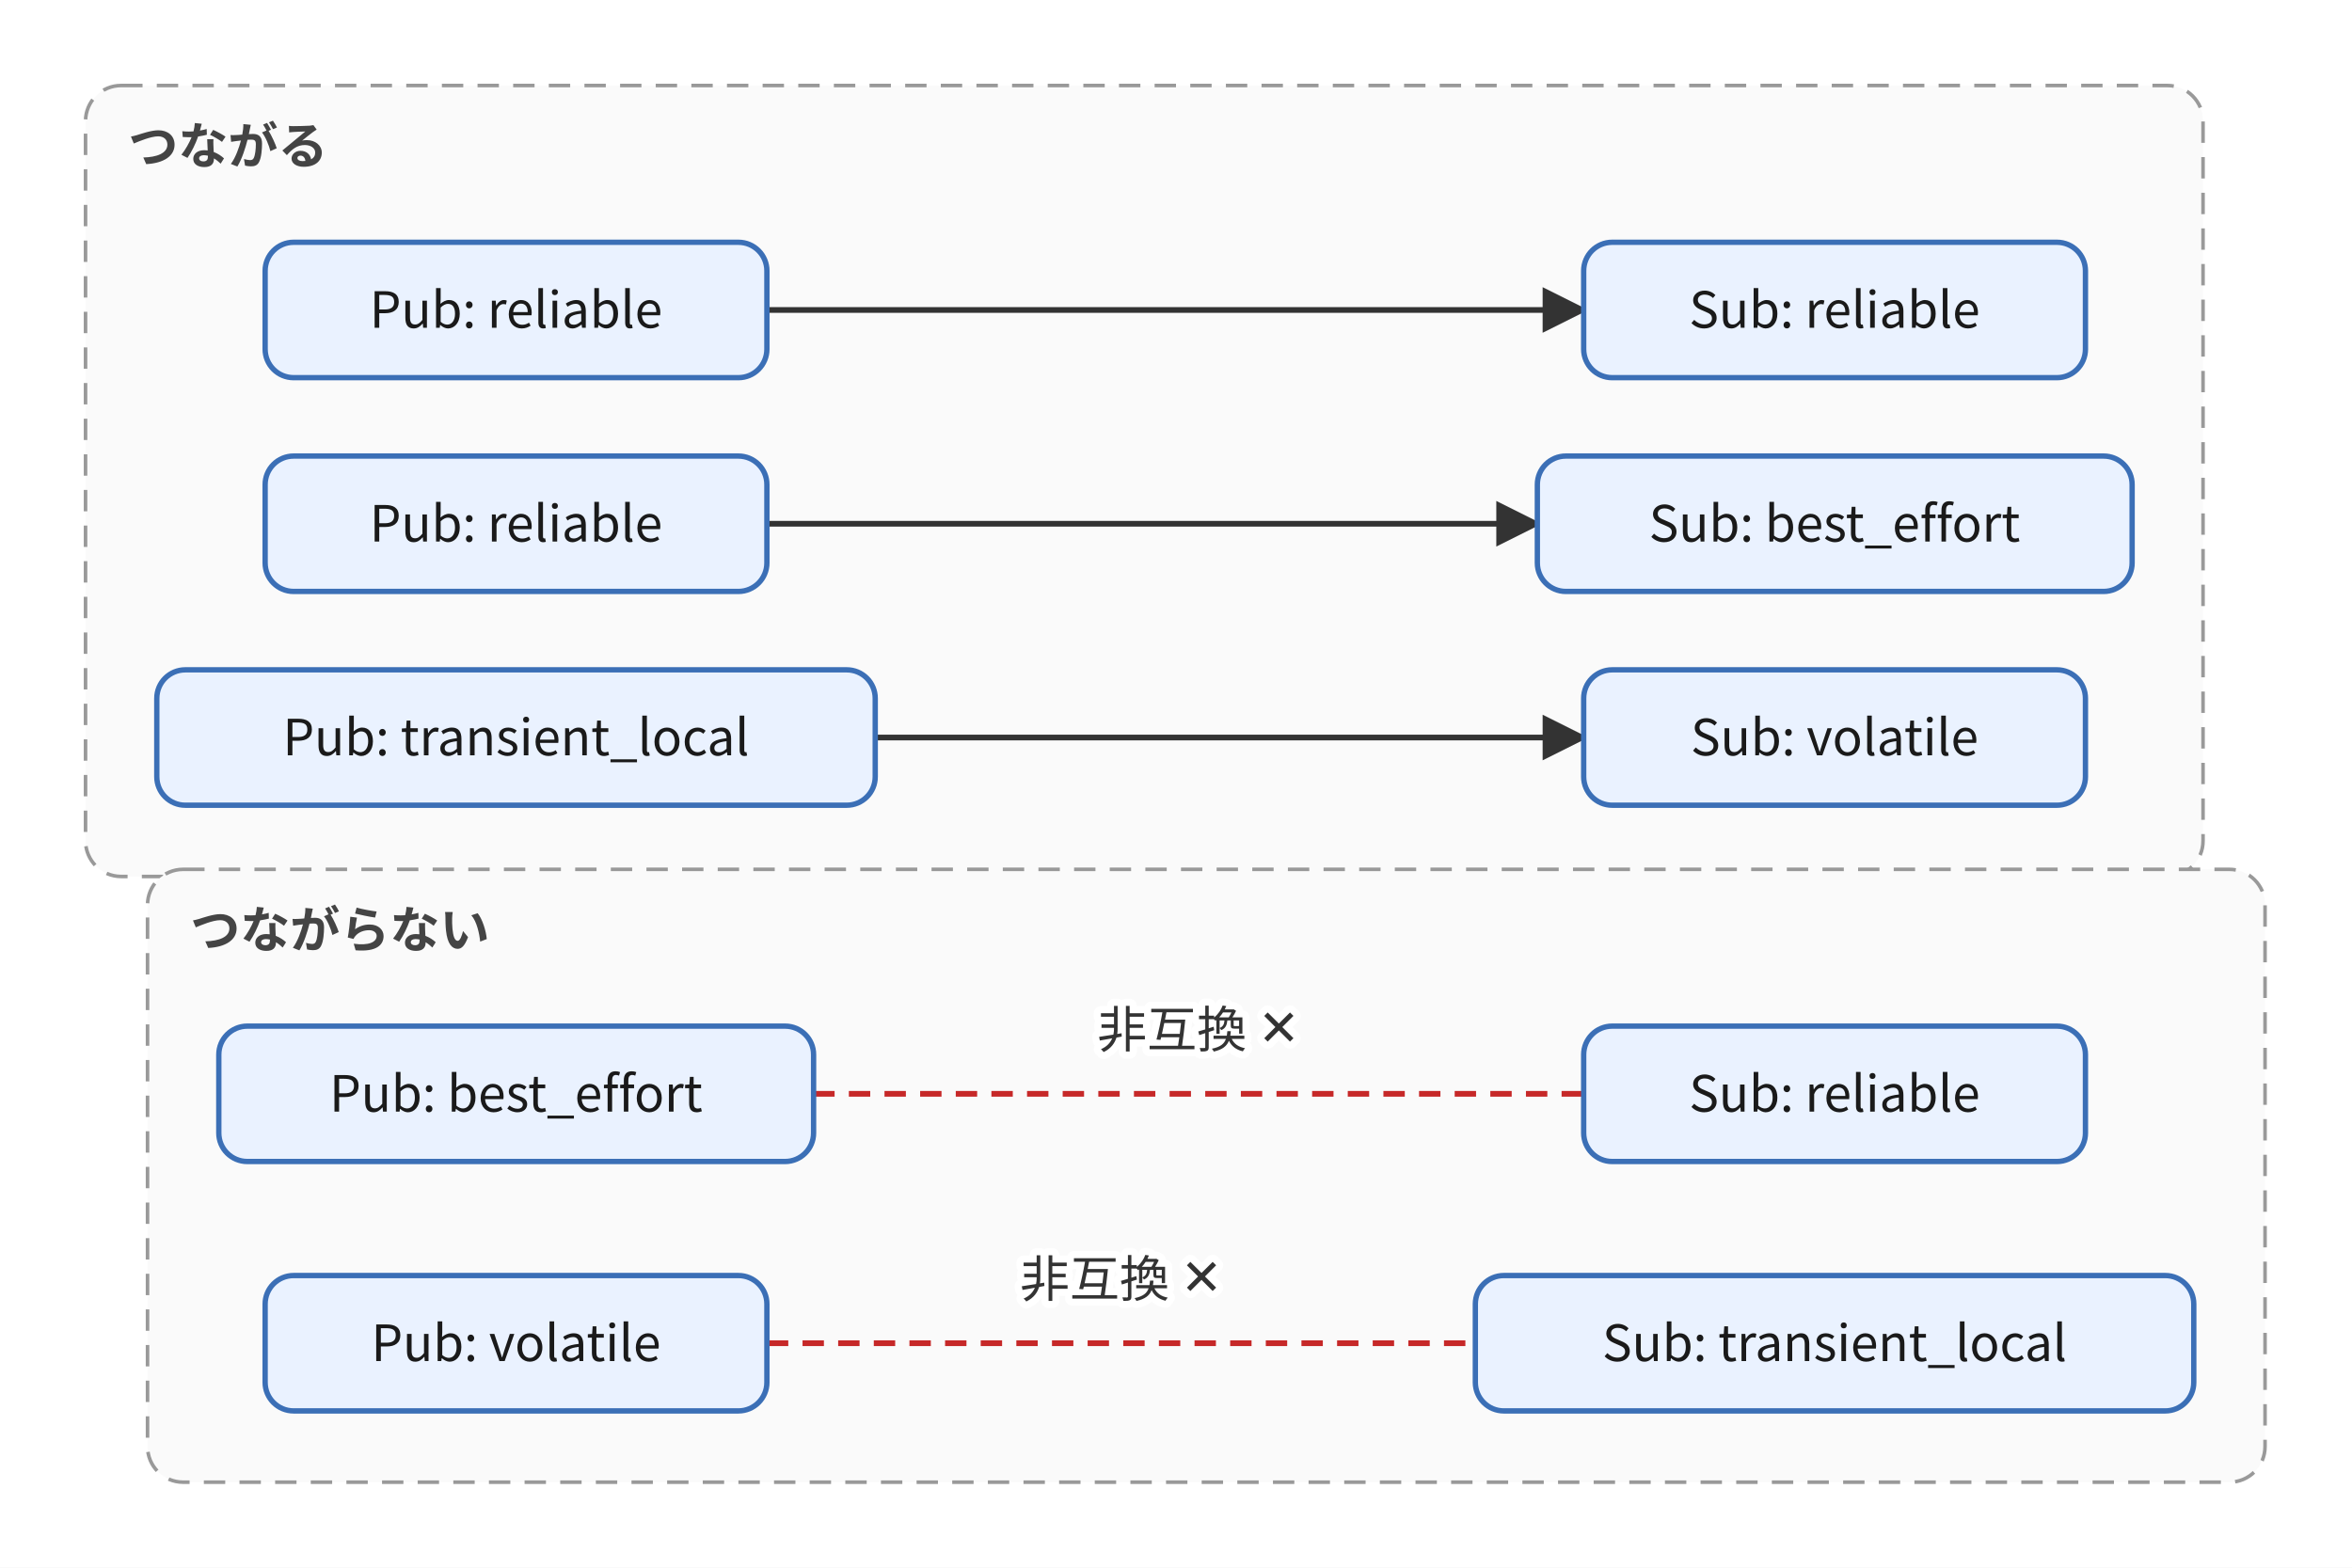
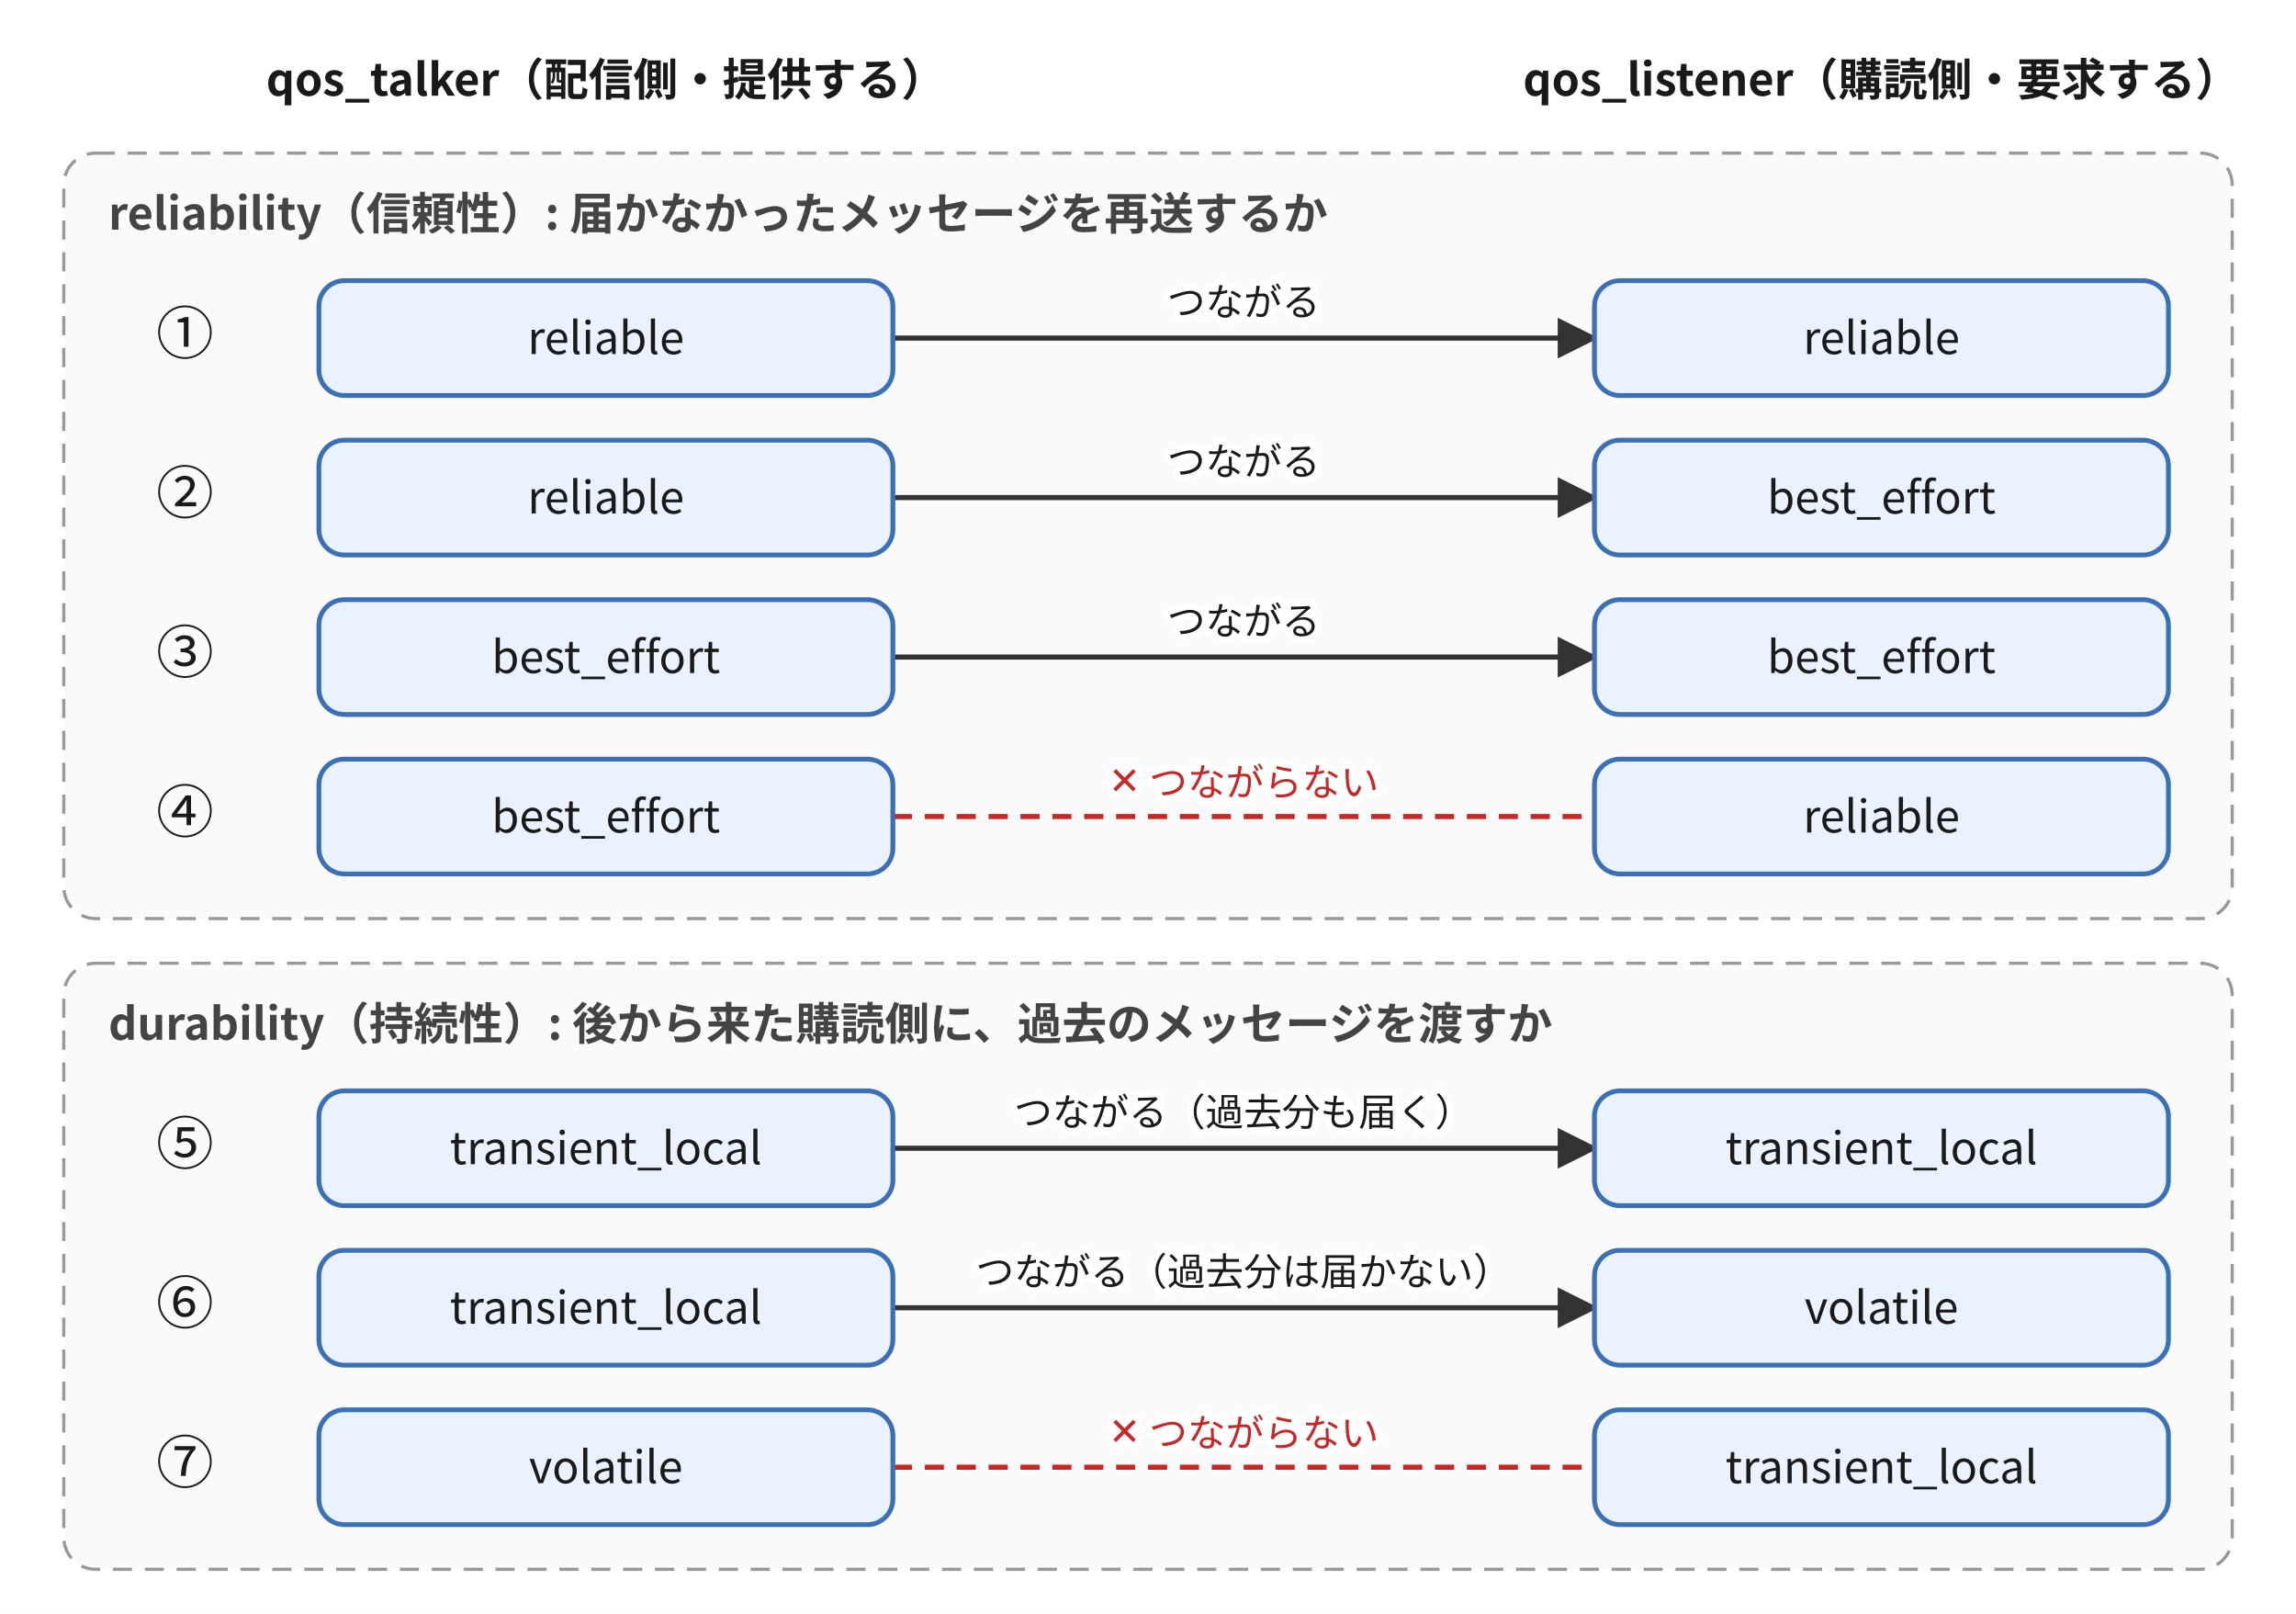
- <svg xmlns="http://www.w3.org/2000/svg" viewBox="0 0 660 440" width="660" height="440" font-family="'Noto Sans CJK JP','Noto Sans JP','Hiragino Sans','Yu Gothic',Meiryo,sans-serif" font-size="14" role="img" aria-label="図: QoSの互換性。reliable/best_effort/transient_local/volatileのつながる組合せとつながらない組合せ">
+ <svg xmlns="http://www.w3.org/2000/svg" viewBox="0 0 720 506" width="720" height="506" font-family="'Noto Sans CJK JP','Noto Sans JP','Hiragino Sans','Yu Gothic',Meiryo,sans-serif" font-size="14" role="img" aria-label="図: QoSの相性。reliabilityの①〜④とdurabilityの⑤〜⑦について、配信側と購読側の組み合わせごとに、つながるかどうかを示す">
  <defs>
    <marker id="a" viewBox="0 0 10 10" refX="9" refY="5" markerWidth="8" markerHeight="8" orient="auto">
      <path d="M0,0 L10,5 L0,10 z" fill="#333333" />
    </marker>
-     <marker id="as" viewBox="0 0 10 10" refX="1" refY="5" markerWidth="8" markerHeight="8" orient="auto-start-reverse">
-       <path d="M0,0 L10,5 L0,10 z" fill="#333333" />
-     </marker>
-     <marker id="ab" viewBox="0 0 10 10" refX="9" refY="5" markerWidth="8" markerHeight="8" orient="auto">
-       <path d="M0,0 L10,5 L0,10 z" fill="#c62828" />
-     </marker>
-     <marker id="abs" viewBox="0 0 10 10" refX="1" refY="5" markerWidth="8" markerHeight="8" orient="auto-start-reverse">
-       <path d="M0,0 L10,5 L0,10 z" fill="#c62828" />
-     </marker>
  </defs>
-   <rect x="0" y="0" width="660" height="440" fill="#ffffff" />
-   <g transform="translate(-5.2,17.0)" fill="#1a1a1a">
-     <rect x="29.2" y="7.0" width="594.2" height="222.0" rx="10" fill="#fafafa" stroke="#999" stroke-dasharray="6 4" />
-     <text x="41.2" y="29.0" font-weight="bold" fill="#444">つながる</text>
-     <path d="M220.4,70.0 L449.6,70.0" fill="none" stroke="#333333" stroke-width="1.6" marker-end="url(#a)" />
-     <path d="M220.4,130.0 L436.6,130.0" fill="none" stroke="#333333" stroke-width="1.6" marker-end="url(#a)" />
-     <path d="M250.8,190.0 L449.6,190.0" fill="none" stroke="#333333" stroke-width="1.6" marker-end="url(#a)" />
-     <rect x="46.6" y="227.0" width="594.2" height="172.0" rx="10" fill="#fafafa" stroke="#999" stroke-dasharray="6 4" />
-     <text x="58.6" y="249.0" font-weight="bold" fill="#444">つながらない</text>
-     <path d="M233.4,290.0 L449.6,290.0" fill="none" stroke="#c62828" stroke-width="1.6" stroke-dasharray="6 4" />
-     <path d="M220.4,360.0 L419.2,360.0" fill="none" stroke="#c62828" stroke-width="1.6" stroke-dasharray="6 4" />
-     <rect x="79.6" y="51.0" width="140.8" height="38.0" rx="8" fill="#eaf2ff" stroke="#3b6fb6" stroke-width="1.5" />
-     <text x="150.0" y="75.0" text-anchor="middle">Pub: reliable</text>
-     <rect x="449.6" y="51.0" width="140.8" height="38.0" rx="8" fill="#eaf2ff" stroke="#3b6fb6" stroke-width="1.5" />
-     <text x="520.0" y="75.0" text-anchor="middle">Sub: reliable</text>
-     <rect x="79.6" y="111.0" width="140.8" height="38.0" rx="8" fill="#eaf2ff" stroke="#3b6fb6" stroke-width="1.5" />
-     <text x="150.0" y="135.0" text-anchor="middle">Pub: reliable</text>
-     <rect x="436.6" y="111.0" width="166.9" height="38.0" rx="8" fill="#eaf2ff" stroke="#3b6fb6" stroke-width="1.5" />
-     <text x="520.0" y="135.0" text-anchor="middle">Sub: best_effort</text>
-     <rect x="49.2" y="171.0" width="201.6" height="38.0" rx="8" fill="#eaf2ff" stroke="#3b6fb6" stroke-width="1.5" />
-     <text x="150.0" y="195.0" text-anchor="middle">Pub: transient_local</text>
-     <rect x="449.6" y="171.0" width="140.8" height="38.0" rx="8" fill="#eaf2ff" stroke="#3b6fb6" stroke-width="1.5" />
-     <text x="520.0" y="195.0" text-anchor="middle">Sub: volatile</text>
-     <rect x="66.6" y="271.0" width="166.9" height="38.0" rx="8" fill="#eaf2ff" stroke="#3b6fb6" stroke-width="1.5" />
-     <text x="150.0" y="295.0" text-anchor="middle">Pub: best_effort</text>
-     <rect x="449.6" y="271.0" width="140.8" height="38.0" rx="8" fill="#eaf2ff" stroke="#3b6fb6" stroke-width="1.5" />
-     <text x="520.0" y="295.0" text-anchor="middle">Sub: reliable</text>
-     <text x="341.5" y="277.0" text-anchor="middle" fill="#333333" stroke="#fff" stroke-width="4" paint-order="stroke" stroke-linejoin="round">非互換 ✕</text>
-     <rect x="79.6" y="341.0" width="140.8" height="38.0" rx="8" fill="#eaf2ff" stroke="#3b6fb6" stroke-width="1.5" />
-     <text x="150.0" y="365.0" text-anchor="middle">Pub: volatile</text>
-     <rect x="419.2" y="341.0" width="201.6" height="38.0" rx="8" fill="#eaf2ff" stroke="#3b6fb6" stroke-width="1.5" />
-     <text x="520.0" y="365.0" text-anchor="middle">Sub: transient_local</text>
-     <text x="319.8" y="347.0" text-anchor="middle" fill="#333333" stroke="#fff" stroke-width="4" paint-order="stroke" stroke-linejoin="round">非互換 ✕</text>
+   <rect x="0" y="0" width="720" height="506" fill="#ffffff" />
+   <g fill="#1a1a1a">
+     <rect x="20" y="48" width="680" height="240" rx="10" fill="#fafafa" stroke="#999" stroke-dasharray="6 4" />
+     <rect x="20" y="302" width="680" height="190" rx="10" fill="#fafafa" stroke="#999" stroke-dasharray="6 4" />
+     <path d="M280.0,106 L500.0,106" fill="none" stroke="#333333" stroke-width="1.6" marker-end="url(#a)" />
+     <path d="M280.0,156 L500.0,156" fill="none" stroke="#333333" stroke-width="1.6" marker-end="url(#a)" />
+     <path d="M280.0,206 L500.0,206" fill="none" stroke="#333333" stroke-width="1.6" marker-end="url(#a)" />
+     <path d="M280.0,256 L500.0,256" fill="none" stroke="#c62828" stroke-width="1.6" stroke-dasharray="6 4" />
+     <path d="M280.0,360 L500.0,360" fill="none" stroke="#333333" stroke-width="1.6" marker-end="url(#a)" />
+     <path d="M280.0,410 L500.0,410" fill="none" stroke="#333333" stroke-width="1.6" marker-end="url(#a)" />
+     <path d="M280.0,460 L500.0,460" fill="none" stroke="#c62828" stroke-width="1.6" stroke-dasharray="6 4" />
+     <rect x="100.0" y="88.0" width="180" height="36" rx="8" fill="#eaf2ff" stroke="#3b6fb6" stroke-width="1.5" />
+     <rect x="500.0" y="88.0" width="180" height="36" rx="8" fill="#eaf2ff" stroke="#3b6fb6" stroke-width="1.5" />
+     <rect x="100.0" y="138.0" width="180" height="36" rx="8" fill="#eaf2ff" stroke="#3b6fb6" stroke-width="1.5" />
+     <rect x="500.0" y="138.0" width="180" height="36" rx="8" fill="#eaf2ff" stroke="#3b6fb6" stroke-width="1.5" />
+     <rect x="100.0" y="188.0" width="180" height="36" rx="8" fill="#eaf2ff" stroke="#3b6fb6" stroke-width="1.5" />
+     <rect x="500.0" y="188.0" width="180" height="36" rx="8" fill="#eaf2ff" stroke="#3b6fb6" stroke-width="1.5" />
+     <rect x="100.0" y="238.0" width="180" height="36" rx="8" fill="#eaf2ff" stroke="#3b6fb6" stroke-width="1.5" />
+     <rect x="500.0" y="238.0" width="180" height="36" rx="8" fill="#eaf2ff" stroke="#3b6fb6" stroke-width="1.5" />
+     <rect x="100.0" y="342.0" width="180" height="36" rx="8" fill="#eaf2ff" stroke="#3b6fb6" stroke-width="1.5" />
+     <rect x="500.0" y="342.0" width="180" height="36" rx="8" fill="#eaf2ff" stroke="#3b6fb6" stroke-width="1.5" />
+     <rect x="100.0" y="392.0" width="180" height="36" rx="8" fill="#eaf2ff" stroke="#3b6fb6" stroke-width="1.5" />
+     <rect x="500.0" y="392.0" width="180" height="36" rx="8" fill="#eaf2ff" stroke="#3b6fb6" stroke-width="1.5" />
+     <rect x="100.0" y="442.0" width="180" height="36" rx="8" fill="#eaf2ff" stroke="#3b6fb6" stroke-width="1.5" />
+     <rect x="500.0" y="442.0" width="180" height="36" rx="8" fill="#eaf2ff" stroke="#3b6fb6" stroke-width="1.5" />
+     <text x="190" y="30" text-anchor="middle" font-weight="bold">qos_talker（配信側・提供する）</text>
+     <text x="590" y="30" text-anchor="middle" font-weight="bold">qos_listener（購読側・要求する）</text>
+     <text x="34" y="72" font-weight="bold" fill="#444">reliability（信頼性）: 届かなかったメッセージを再送するか</text>
+     <text x="58" y="111" text-anchor="middle" font-size="18">①</text>
+     <text x="190" y="111" text-anchor="middle">reliable</text>
+     <text x="590" y="111" text-anchor="middle">reliable</text>
+     <text x="58" y="161" text-anchor="middle" font-size="18">②</text>
+     <text x="190" y="161" text-anchor="middle">reliable</text>
+     <text x="590" y="161" text-anchor="middle">best_effort</text>
+     <text x="58" y="211" text-anchor="middle" font-size="18">③</text>
+     <text x="190" y="211" text-anchor="middle">best_effort</text>
+     <text x="590" y="211" text-anchor="middle">best_effort</text>
+     <text x="58" y="261" text-anchor="middle" font-size="18">④</text>
+     <text x="190" y="261" text-anchor="middle">best_effort</text>
+     <text x="590" y="261" text-anchor="middle">reliable</text>
+     <text x="34" y="326" font-weight="bold" fill="#444">durability（持続性）: 後から来た購読側に、過去のメッセージを渡すか</text>
+     <text x="58" y="365" text-anchor="middle" font-size="18">⑤</text>
+     <text x="190" y="365" text-anchor="middle">transient_local</text>
+     <text x="590" y="365" text-anchor="middle">transient_local</text>
+     <text x="58" y="415" text-anchor="middle" font-size="18">⑥</text>
+     <text x="190" y="415" text-anchor="middle">transient_local</text>
+     <text x="590" y="415" text-anchor="middle">volatile</text>
+     <text x="58" y="465" text-anchor="middle" font-size="18">⑦</text>
+     <text x="190" y="465" text-anchor="middle">volatile</text>
+     <text x="590" y="465" text-anchor="middle">transient_local</text>
+     <text x="390.0" y="99" text-anchor="middle" font-size="12" fill="#1a1a1a" stroke="#fff" stroke-width="4" paint-order="stroke" stroke-linejoin="round">つながる</text>
+     <text x="390.0" y="149" text-anchor="middle" font-size="12" fill="#1a1a1a" stroke="#fff" stroke-width="4" paint-order="stroke" stroke-linejoin="round">つながる</text>
+     <text x="390.0" y="199" text-anchor="middle" font-size="12" fill="#1a1a1a" stroke="#fff" stroke-width="4" paint-order="stroke" stroke-linejoin="round">つながる</text>
+     <text x="390.0" y="249" text-anchor="middle" font-size="12" fill="#c62828" stroke="#fff" stroke-width="4" paint-order="stroke" stroke-linejoin="round">✕ つながらない</text>
+     <text x="390.0" y="353" text-anchor="middle" font-size="12" fill="#1a1a1a" stroke="#fff" stroke-width="4" paint-order="stroke" stroke-linejoin="round">つながる（過去分も届く）</text>
+     <text x="390.0" y="403" text-anchor="middle" font-size="12" fill="#1a1a1a" stroke="#fff" stroke-width="4" paint-order="stroke" stroke-linejoin="round">つながる（過去分は届かない）</text>
+     <text x="390.0" y="453" text-anchor="middle" font-size="12" fill="#c62828" stroke="#fff" stroke-width="4" paint-order="stroke" stroke-linejoin="round">✕ つながらない</text>
  </g>
</svg>
